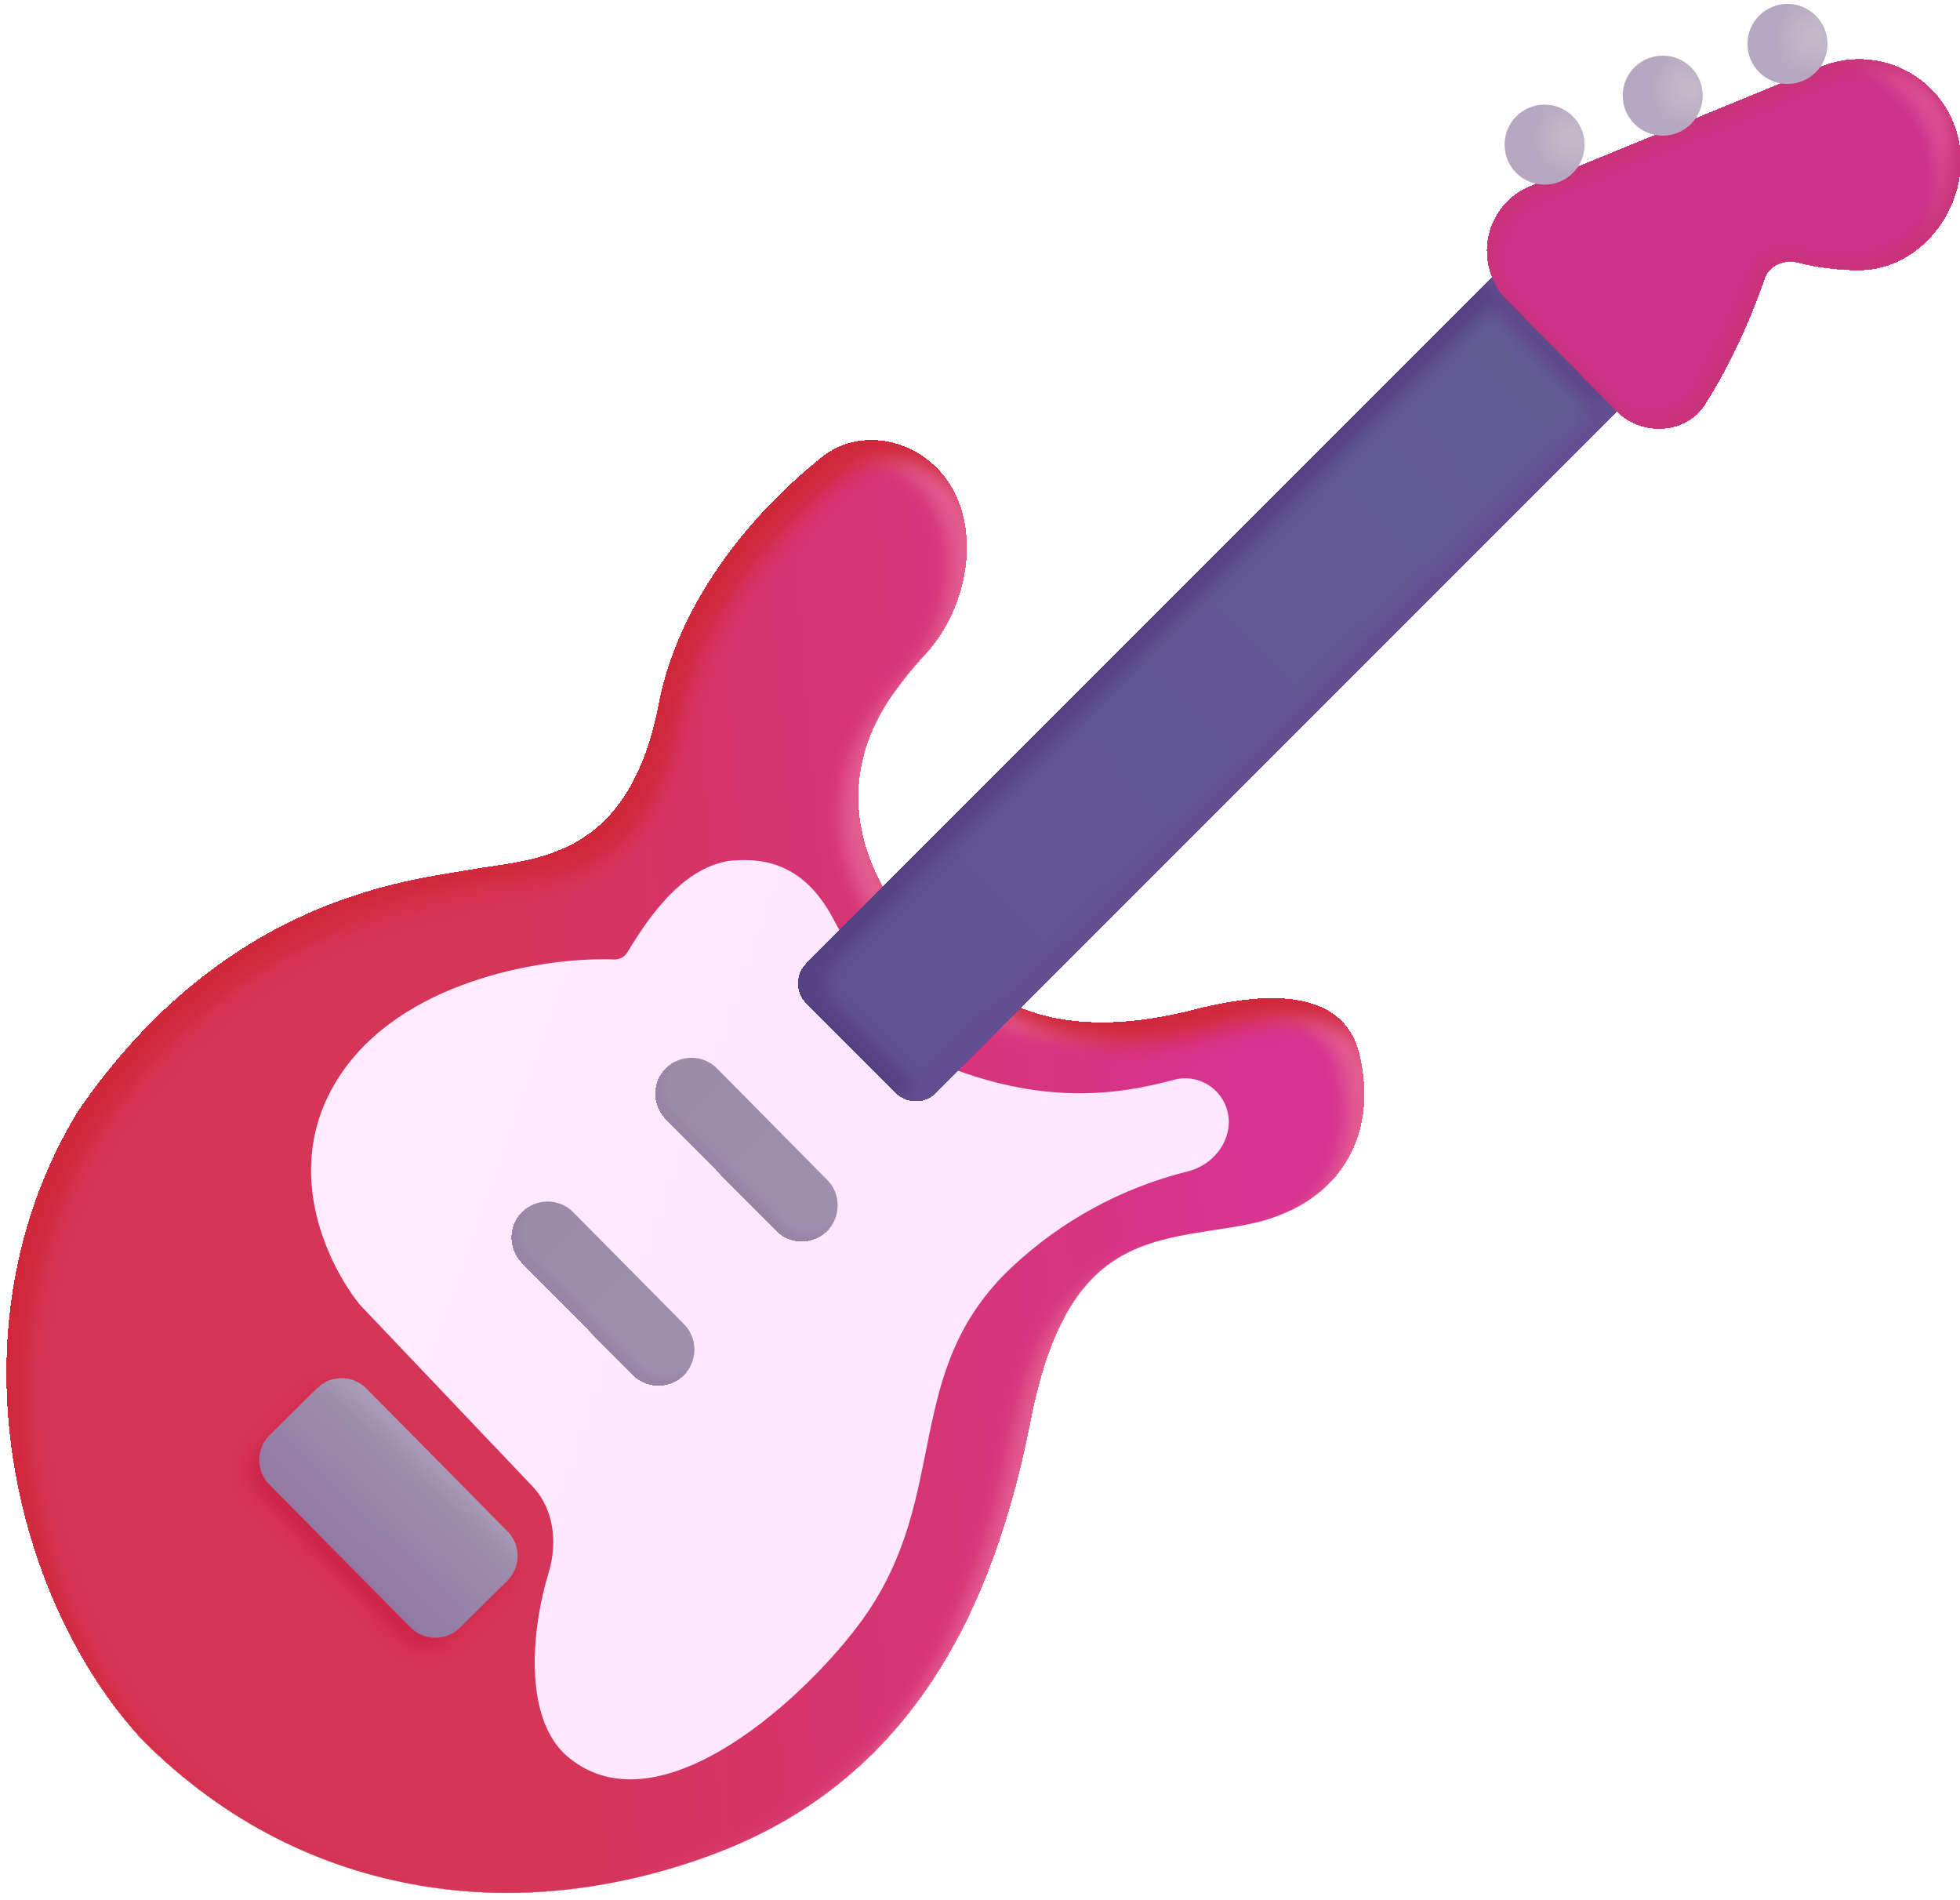
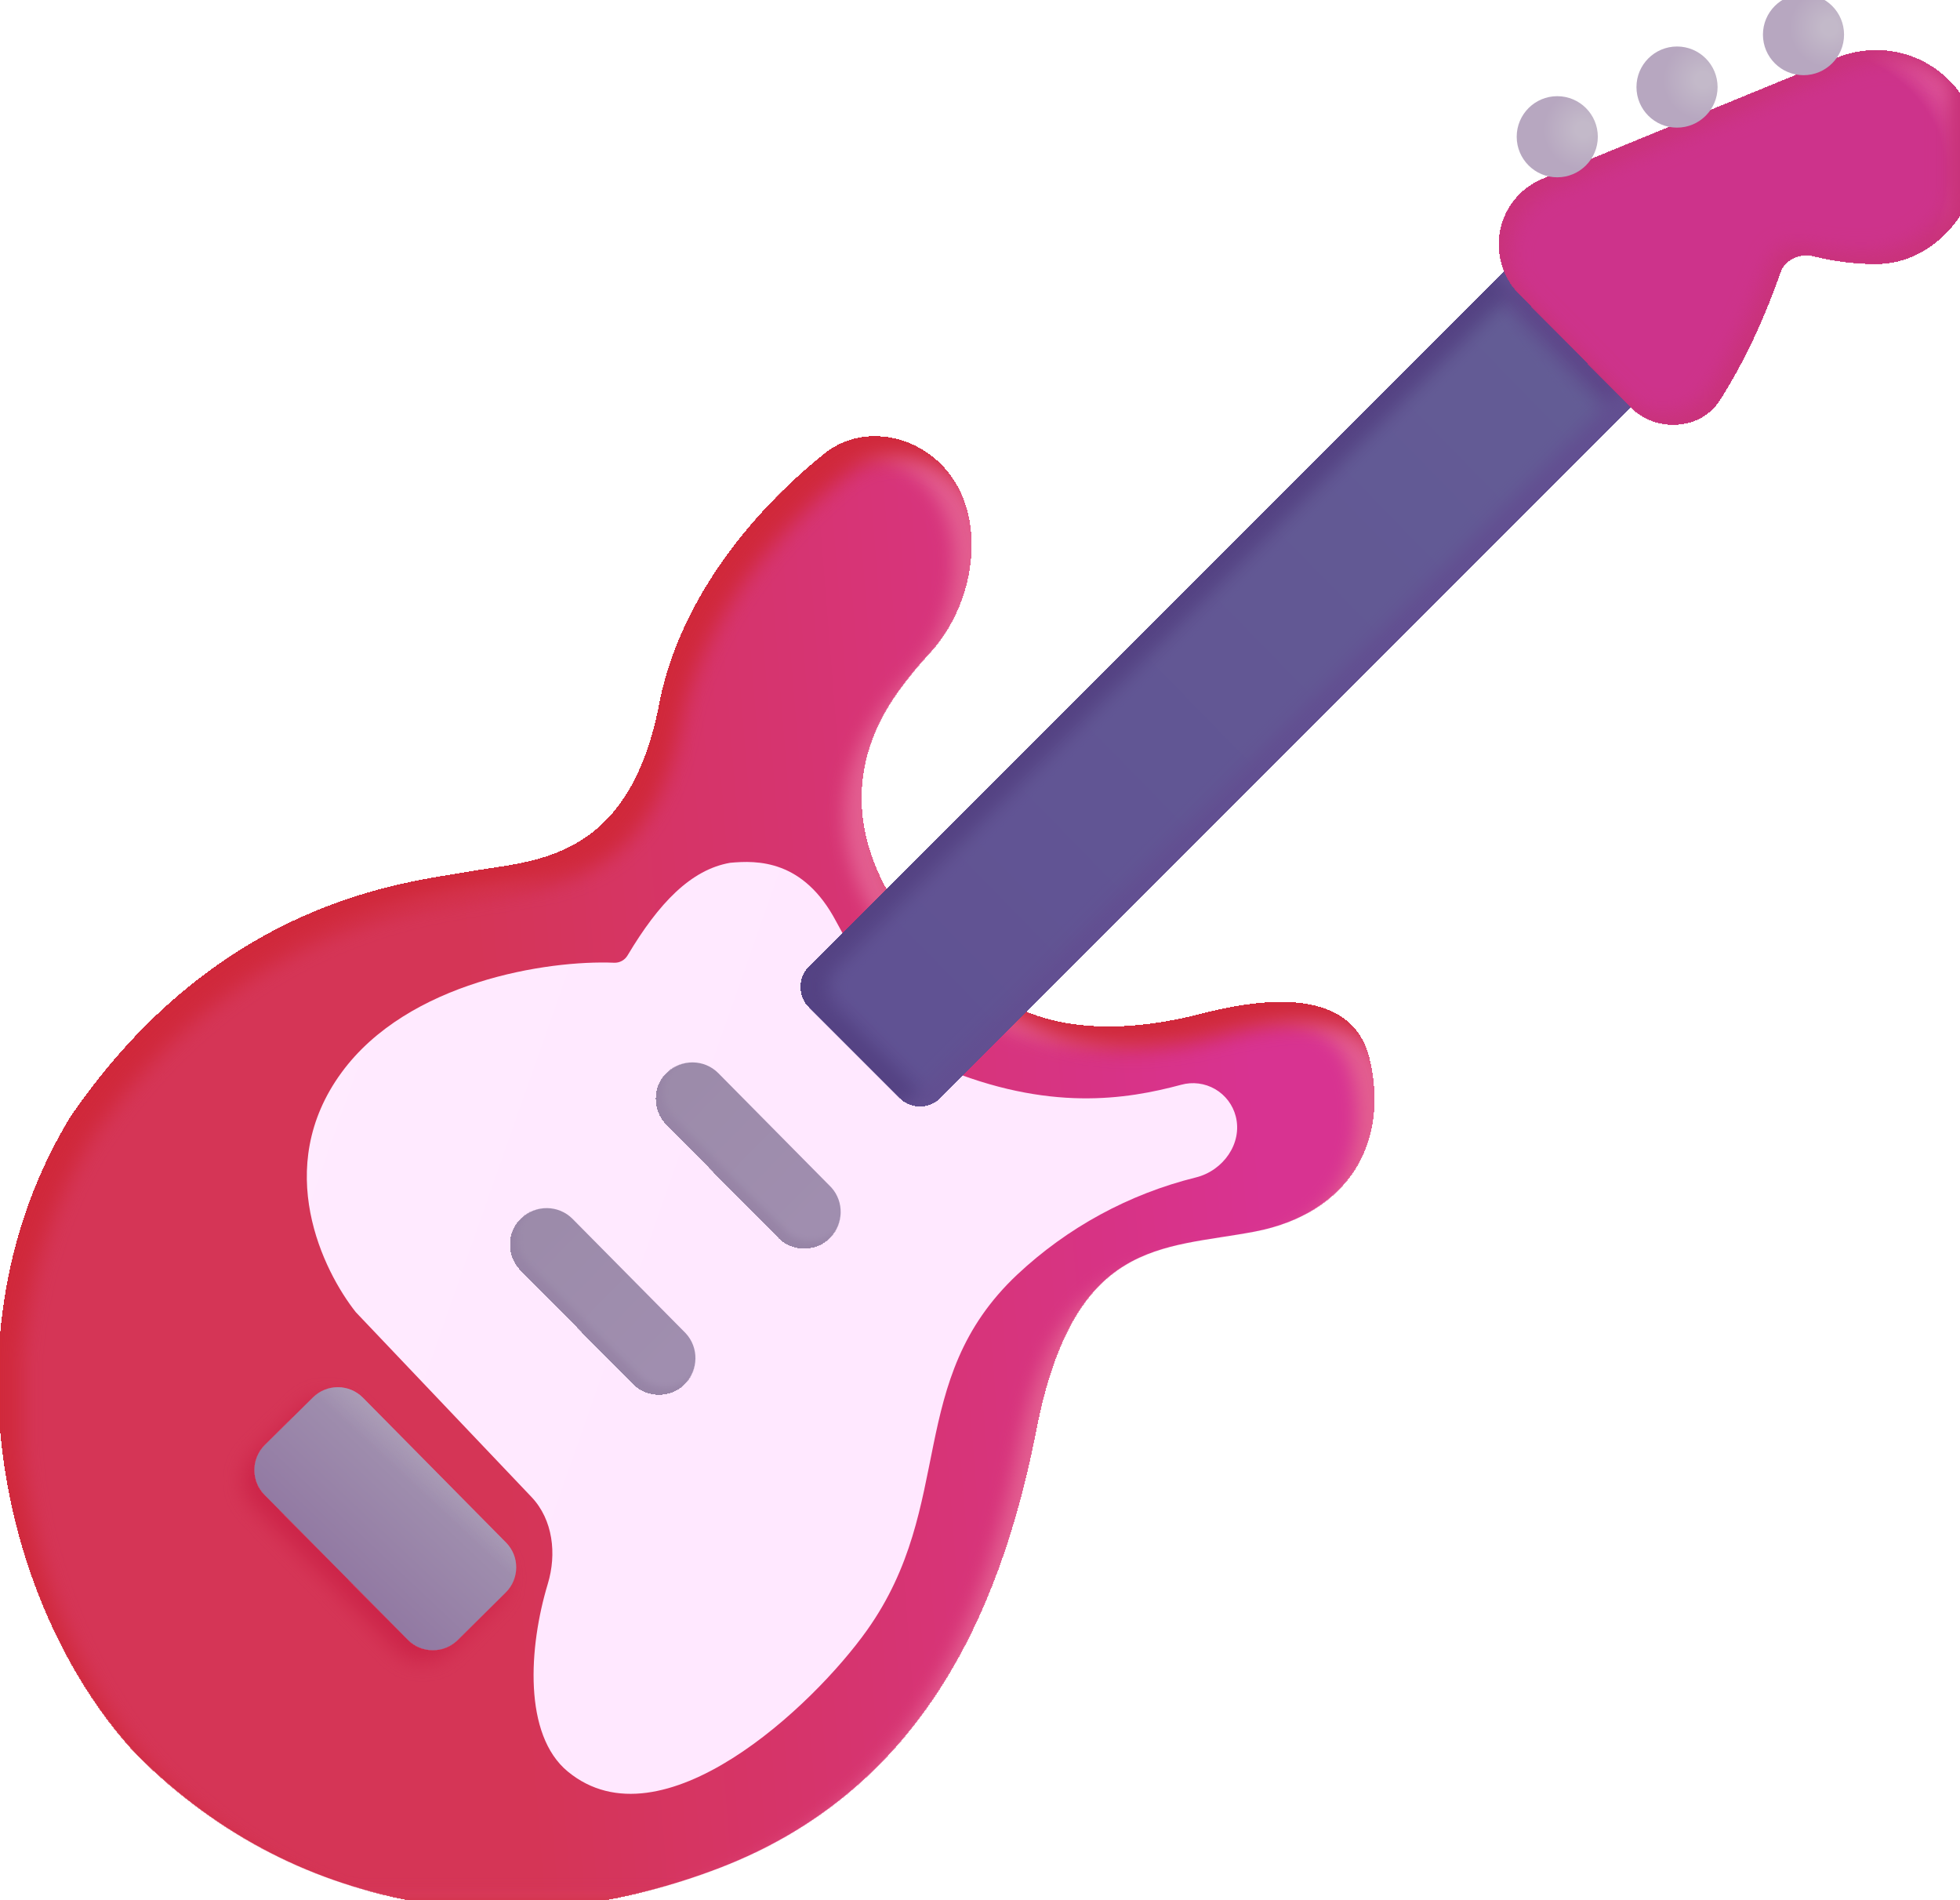
- <svg xmlns="http://www.w3.org/2000/svg" viewBox="2.25 2.87 28.12 27.25">
+ <svg xmlns="http://www.w3.org/2000/svg" viewBox="2.37 3.01 27.74 26.88">
  <g fill="none">
    <g filter="url(#guitar-io2v7pZ)">
      <path fill="url(#guitar-iA5K0Jl)" d="M11.688 13.063c.259-1.495 1.297-2.782 2.356-3.63c.456-.365 1.1-.307 1.549.068c.787.658.623 2.003-.073 2.756q-.228.245-.442.54c-1.375 1.906.281 3.812 1.5 4.375c.953.586 2.235.328 2.735.203s2.156-.562 2.437.625s-.312 2.188-1.625 2.438s-2.562.093-3.094 2.812c-.531 2.719-1.718 5.125-4.468 6.188s-5.907.75-8.25-1.594c-1.844-1.969-2.844-5.907-.938-9.032C5.5 15.72 8.156 15.5 9.031 15.345s2.203-.125 2.656-2.281" />
    </g>
    <path fill="url(#guitar-ifQ9jgb)" d="M7.203 18.188c.943-1.29 2.92-1.594 3.858-1.555a.21.21 0 0 0 .19-.102c.442-.742.897-1.215 1.452-1.312c.383-.036 1.038-.047 1.5.828c.463.875 1.182 1.74 1.484 2.062c1.523.636 2.62.46 3.4.251a.625.625 0 0 1 .773.448c.097.384-.18.768-.564.863a5.7 5.7 0 0 0-2.53 1.376c-1.594 1.5-.86 3.25-2.125 5.031c-.764 1.075-2.907 3.094-4.235 2c-.631-.52-.554-1.76-.283-2.656c.128-.423.074-.907-.23-1.228l-2.487-2.616c-.458-.578-1.19-2.04-.203-3.39" />
    <g filter="url(#guitar-ijmb7Rb)">
      <path fill="url(#guitar-iKKA0gc)" d="m23.764 6.752l1.851 1.852l-9.942 9.941a.4.4 0 0 1-.565 0l-1.286-1.286a.4.4 0 0 1 0-.565z" />
      <path fill="url(#guitar-ibr44pb)" d="m23.764 6.752l1.851 1.852l-9.942 9.941a.4.4 0 0 1-.565 0l-1.286-1.286a.4.4 0 0 1 0-.565z" />
    </g>
    <g filter="url(#guitar-iemsJzd)">
      <path fill="#CD338B" d="M28.922 6.742c.803 0 1.455-.76 1.455-1.564a1.455 1.455 0 0 0-2.108-1.3l-4.062 1.666a1 1 0 0 0-.332 1.627l1.576 1.598c.356.361.986.327 1.258-.102c.262-.412.57-.99.858-1.81c.064-.185.288-.274.476-.224c.293.078.641.11.879.11" />
      <path fill="url(#guitar-i6vhKcc)" d="M28.922 6.742c.803 0 1.455-.76 1.455-1.564a1.455 1.455 0 0 0-2.108-1.3l-4.062 1.666a1 1 0 0 0-.332 1.627l1.576 1.598c.356.361.986.327 1.258-.102c.262-.412.57-.99.858-1.81c.064-.185.288-.274.476-.224c.293.078.641.11.879.11" />
    </g>
    <g filter="url(#guitar-im4o51d)">
      <path fill="url(#guitar-im5JGSd)" d="M11.81 18.192a.514.514 0 0 1 .727.004l1.599 1.617a.515.515 0 0 1-.732.723l-1.599-1.617a.515.515 0 0 1 .004-.727" />
    </g>
    <g filter="url(#guitar-izsCLmb)">
      <path fill="url(#guitar-iRuQfbe)" d="M9.747 20.254a.514.514 0 0 1 .727.004l1.6 1.617a.515.515 0 0 1-.732.724l-1.6-1.617a.514.514 0 0 1 .005-.728" />
    </g>
    <g filter="url(#guitar-ihsroYd)">
      <path fill="url(#guitar-ib7eGOb)" d="M6.799 22.784a.5.5 0 0 1 .707.004l2.026 2.05a.5.5 0 0 1-.004.706l-.68.673a.5.5 0 0 1-.706-.004l-2.027-2.05a.5.5 0 0 1 .004-.707z" />
      <path fill="url(#guitar-iAFQNNe)" d="M6.799 22.784a.5.5 0 0 1 .707.004l2.026 2.05a.5.5 0 0 1-.004.706l-.68.673a.5.5 0 0 1-.706-.004l-2.027-2.05a.5.5 0 0 1 .004-.707z" />
    </g>
    <circle cx="24.41" cy="4.945" r=".574" fill="url(#guitar-iAjnDAd)" />
    <circle cx="26.105" cy="4.242" r=".574" fill="url(#guitar-iNYBrwe)" />
    <circle cx="27.895" cy="3.5" r=".574" fill="url(#guitar-ix45uDb)" />
    <defs>
      <linearGradient id="guitar-iA5K0Jl" x1="9.562" x2="20.563" y1="24.5" y2="23.625" gradientUnits="userSpaceOnUse">
        <stop stop-color="#D53556" />
        <stop offset="1" stop-color="#D83391" />
      </linearGradient>
      <linearGradient id="guitar-ifQ9jgb" x1="5.844" x2="12.5" y1="19.094" y2="21.438" gradientUnits="userSpaceOnUse">
        <stop stop-color="#FFEBFF" />
        <stop offset="1" stop-color="#FFE8FF" />
      </linearGradient>
      <linearGradient id="guitar-iKKA0gc" x1="24.344" x2="14.219" y1="8.063" y2="17.938" gradientUnits="userSpaceOnUse">
        <stop stop-color="#635C95" />
        <stop offset="1" stop-color="#605193" />
      </linearGradient>
      <linearGradient id="guitar-ibr44pb" x1="24.984" x2="24.453" y1="8.016" y2="8.531" gradientUnits="userSpaceOnUse">
        <stop offset=".22" stop-color="#57337D" />
        <stop offset="1" stop-color="#645D97" stop-opacity="0" />
      </linearGradient>
      <linearGradient id="guitar-im5JGSd" x1="11.899" x2="13.844" y1="18.484" y2="20.391" gradientUnits="userSpaceOnUse">
        <stop stop-color="#9C8BAA" />
        <stop offset="1" stop-color="#A08EAF" />
      </linearGradient>
      <linearGradient id="guitar-iRuQfbe" x1="9.836" x2="11.781" y1="20.547" y2="22.453" gradientUnits="userSpaceOnUse">
        <stop stop-color="#9C8BAA" />
        <stop offset="1" stop-color="#A08EAF" />
      </linearGradient>
      <linearGradient id="guitar-ib7eGOb" x1="8.687" x2="7.125" y1="23.688" y2="25.344" gradientUnits="userSpaceOnUse">
        <stop stop-color="#A394B1" />
        <stop offset="1" stop-color="#9178A2" />
      </linearGradient>
      <linearGradient id="guitar-iAFQNNe" x1="8.516" x2="8.156" y1="23.578" y2="23.969" gradientUnits="userSpaceOnUse">
        <stop stop-color="#AD9FB8" />
        <stop offset="1" stop-color="#AD9FB8" stop-opacity="0" />
      </linearGradient>
      <filter id="guitar-io2v7pZ" width="20.021" height="21.133" x="2.098" y="9.187" color-interpolation-filters="sRGB" filterUnits="userSpaceOnUse">
        <feFlood flood-opacity="0" result="BackgroundImageFix" />
        <feBlend in="SourceGraphic" in2="BackgroundImageFix" result="shape" />
        <feColorMatrix in="SourceAlpha" result="hardAlpha" values="0 0 0 0 0 0 0 0 0 0 0 0 0 0 0 0 0 0 127 0" />
        <feOffset dx="-.25" dy=".25" />
        <feGaussianBlur stdDeviation=".125" />
        <feComposite in2="hardAlpha" k2="-1" k3="1" operator="arithmetic" />
        <feColorMatrix values="0 0 0 0 0.89 0 0 0 0 0.369 0 0 0 0 0.565 0 0 0 1 0" />
        <feBlend in2="shape" result="effect1_innerShadow_18_18660" />
        <feColorMatrix in="SourceAlpha" result="hardAlpha" values="0 0 0 0 0 0 0 0 0 0 0 0 0 0 0 0 0 0 127 0" />
        <feOffset dx=".3" dy=".3" />
        <feGaussianBlur stdDeviation=".15" />
        <feComposite in2="hardAlpha" k2="-1" k3="1" operator="arithmetic" />
        <feColorMatrix values="0 0 0 0 0.816 0 0 0 0 0.157 0 0 0 0 0.231 0 0 0 1 0" />
        <feBlend in2="effect1_innerShadow_18_18660" result="effect2_innerShadow_18_18660" />
      </filter>
      <filter id="guitar-ijmb7Rb" width="12.411" height="11.911" x="13.455" y="6.752" color-interpolation-filters="sRGB" filterUnits="userSpaceOnUse">
        <feFlood flood-opacity="0" result="BackgroundImageFix" />
        <feBlend in="SourceGraphic" in2="BackgroundImageFix" result="shape" />
        <feColorMatrix in="SourceAlpha" result="hardAlpha" values="0 0 0 0 0 0 0 0 0 0 0 0 0 0 0 0 0 0 127 0" />
        <feOffset dx=".4" />
        <feGaussianBlur stdDeviation=".125" />
        <feComposite in2="hardAlpha" k2="-1" k3="1" operator="arithmetic" />
        <feColorMatrix values="0 0 0 0 0.329 0 0 0 0 0.259 0 0 0 0 0.514 0 0 0 1 0" />
        <feBlend in2="shape" result="effect1_innerShadow_18_18660" />
        <feColorMatrix in="SourceAlpha" result="hardAlpha" values="0 0 0 0 0 0 0 0 0 0 0 0 0 0 0 0 0 0 127 0" />
        <feOffset dx="-.4" />
        <feGaussianBlur stdDeviation=".125" />
        <feComposite in2="hardAlpha" k2="-1" k3="1" operator="arithmetic" />
        <feColorMatrix values="0 0 0 0 0.384 0 0 0 0 0.31 0 0 0 0 0.569 0 0 0 1 0" />
        <feBlend in2="effect1_innerShadow_18_18660" result="effect2_innerShadow_18_18660" />
      </filter>
      <filter id="guitar-iemsJzd" width="7.09" height="5.594" x="23.436" y="3.573" color-interpolation-filters="sRGB" filterUnits="userSpaceOnUse">
        <feFlood flood-opacity="0" result="BackgroundImageFix" />
        <feBlend in="SourceGraphic" in2="BackgroundImageFix" result="shape" />
        <feColorMatrix in="SourceAlpha" result="hardAlpha" values="0 0 0 0 0 0 0 0 0 0 0 0 0 0 0 0 0 0 127 0" />
        <feOffset dx=".15" dy=".15" />
        <feGaussianBlur stdDeviation=".15" />
        <feComposite in2="hardAlpha" k2="-1" k3="1" operator="arithmetic" />
        <feColorMatrix values="0 0 0 0 0.788 0 0 0 0 0.196 0 0 0 0 0.478 0 0 0 1 0" />
        <feBlend in2="shape" result="effect1_innerShadow_18_18660" />
        <feColorMatrix in="SourceAlpha" result="hardAlpha" values="0 0 0 0 0 0 0 0 0 0 0 0 0 0 0 0 0 0 127 0" />
        <feOffset dx="-.15" dy="-.15" />
        <feGaussianBlur stdDeviation=".15" />
        <feComposite in2="hardAlpha" k2="-1" k3="1" operator="arithmetic" />
        <feColorMatrix values="0 0 0 0 0.788 0 0 0 0 0.196 0 0 0 0 0.478 0 0 0 1 0" />
        <feBlend in2="effect1_innerShadow_18_18660" result="effect2_innerShadow_18_18660" />
      </filter>
      <filter id="guitar-im4o51d" width="2.728" height="2.746" x="11.656" y="17.943" color-interpolation-filters="sRGB" filterUnits="userSpaceOnUse">
        <feFlood flood-opacity="0" result="BackgroundImageFix" />
        <feBlend in="SourceGraphic" in2="BackgroundImageFix" result="shape" />
        <feColorMatrix in="SourceAlpha" result="hardAlpha" values="0 0 0 0 0 0 0 0 0 0 0 0 0 0 0 0 0 0 127 0" />
        <feOffset dx=".1" dy="-.1" />
        <feGaussianBlur stdDeviation=".05" />
        <feComposite in2="hardAlpha" k2="-1" k3="1" operator="arithmetic" />
        <feColorMatrix values="0 0 0 0 0.592 0 0 0 0 0.518 0 0 0 0 0.651 0 0 0 1 0" />
        <feBlend in2="shape" result="effect1_innerShadow_18_18660" />
      </filter>
      <filter id="guitar-izsCLmb" width="2.728" height="2.746" x="9.594" y="20.005" color-interpolation-filters="sRGB" filterUnits="userSpaceOnUse">
        <feFlood flood-opacity="0" result="BackgroundImageFix" />
        <feBlend in="SourceGraphic" in2="BackgroundImageFix" result="shape" />
        <feColorMatrix in="SourceAlpha" result="hardAlpha" values="0 0 0 0 0 0 0 0 0 0 0 0 0 0 0 0 0 0 127 0" />
        <feOffset dx=".1" dy="-.1" />
        <feGaussianBlur stdDeviation=".05" />
        <feComposite in2="hardAlpha" k2="-1" k3="1" operator="arithmetic" />
        <feColorMatrix values="0 0 0 0 0.592 0 0 0 0 0.518 0 0 0 0 0.651 0 0 0 1 0" />
        <feBlend in2="shape" result="effect1_innerShadow_18_18660" />
      </filter>
      <filter id="guitar-ihsroYd" width="4.306" height="4.322" x="5.52" y="22.489" color-interpolation-filters="sRGB" filterUnits="userSpaceOnUse">
        <feFlood flood-opacity="0" result="BackgroundImageFix" />
        <feColorMatrix in="SourceAlpha" result="hardAlpha" values="0 0 0 0 0 0 0 0 0 0 0 0 0 0 0 0 0 0 127 0" />
        <feOffset dx="-.15" dy=".15" />
        <feGaussianBlur stdDeviation=".15" />
        <feComposite in2="hardAlpha" operator="out" />
        <feColorMatrix values="0 0 0 0 0.8 0 0 0 0 0.141 0 0 0 0 0.282 0 0 0 1 0" />
        <feBlend in2="BackgroundImageFix" result="effect1_dropShadow_18_18660" />
        <feBlend in="SourceGraphic" in2="effect1_dropShadow_18_18660" result="shape" />
      </filter>
      <radialGradient id="guitar-i6vhKcc" cx="0" cy="0" r="1" gradientTransform="matrix(4.60938 -1.58826 .95915 2.78361 25.656 6.37)" gradientUnits="userSpaceOnUse">
        <stop offset=".903" stop-color="#E663A0" stop-opacity="0" />
        <stop offset="1" stop-color="#E663A0" />
      </radialGradient>
      <radialGradient id="guitar-iAjnDAd" cx="0" cy="0" r="1" gradientTransform="rotate(157.319 11.905 4.907)scale(.56731)" gradientUnits="userSpaceOnUse">
        <stop offset=".194" stop-color="#C3B9C9" />
        <stop offset="1" stop-color="#B7A7C0" />
      </radialGradient>
      <radialGradient id="guitar-iNYBrwe" cx="0" cy="0" r="1" gradientTransform="rotate(157.319 12.823 4.725)scale(.56731)" gradientUnits="userSpaceOnUse">
        <stop offset=".194" stop-color="#C3B9C9" />
        <stop offset="1" stop-color="#B7A7C0" />
      </radialGradient>
      <radialGradient id="guitar-ix45uDb" cx="0" cy="0" r="1" gradientTransform="rotate(157.319 13.792 4.534)scale(.56731)" gradientUnits="userSpaceOnUse">
        <stop offset=".194" stop-color="#C3B9C9" />
        <stop offset="1" stop-color="#B7A7C0" />
      </radialGradient>
    </defs>
  </g>
</svg>
